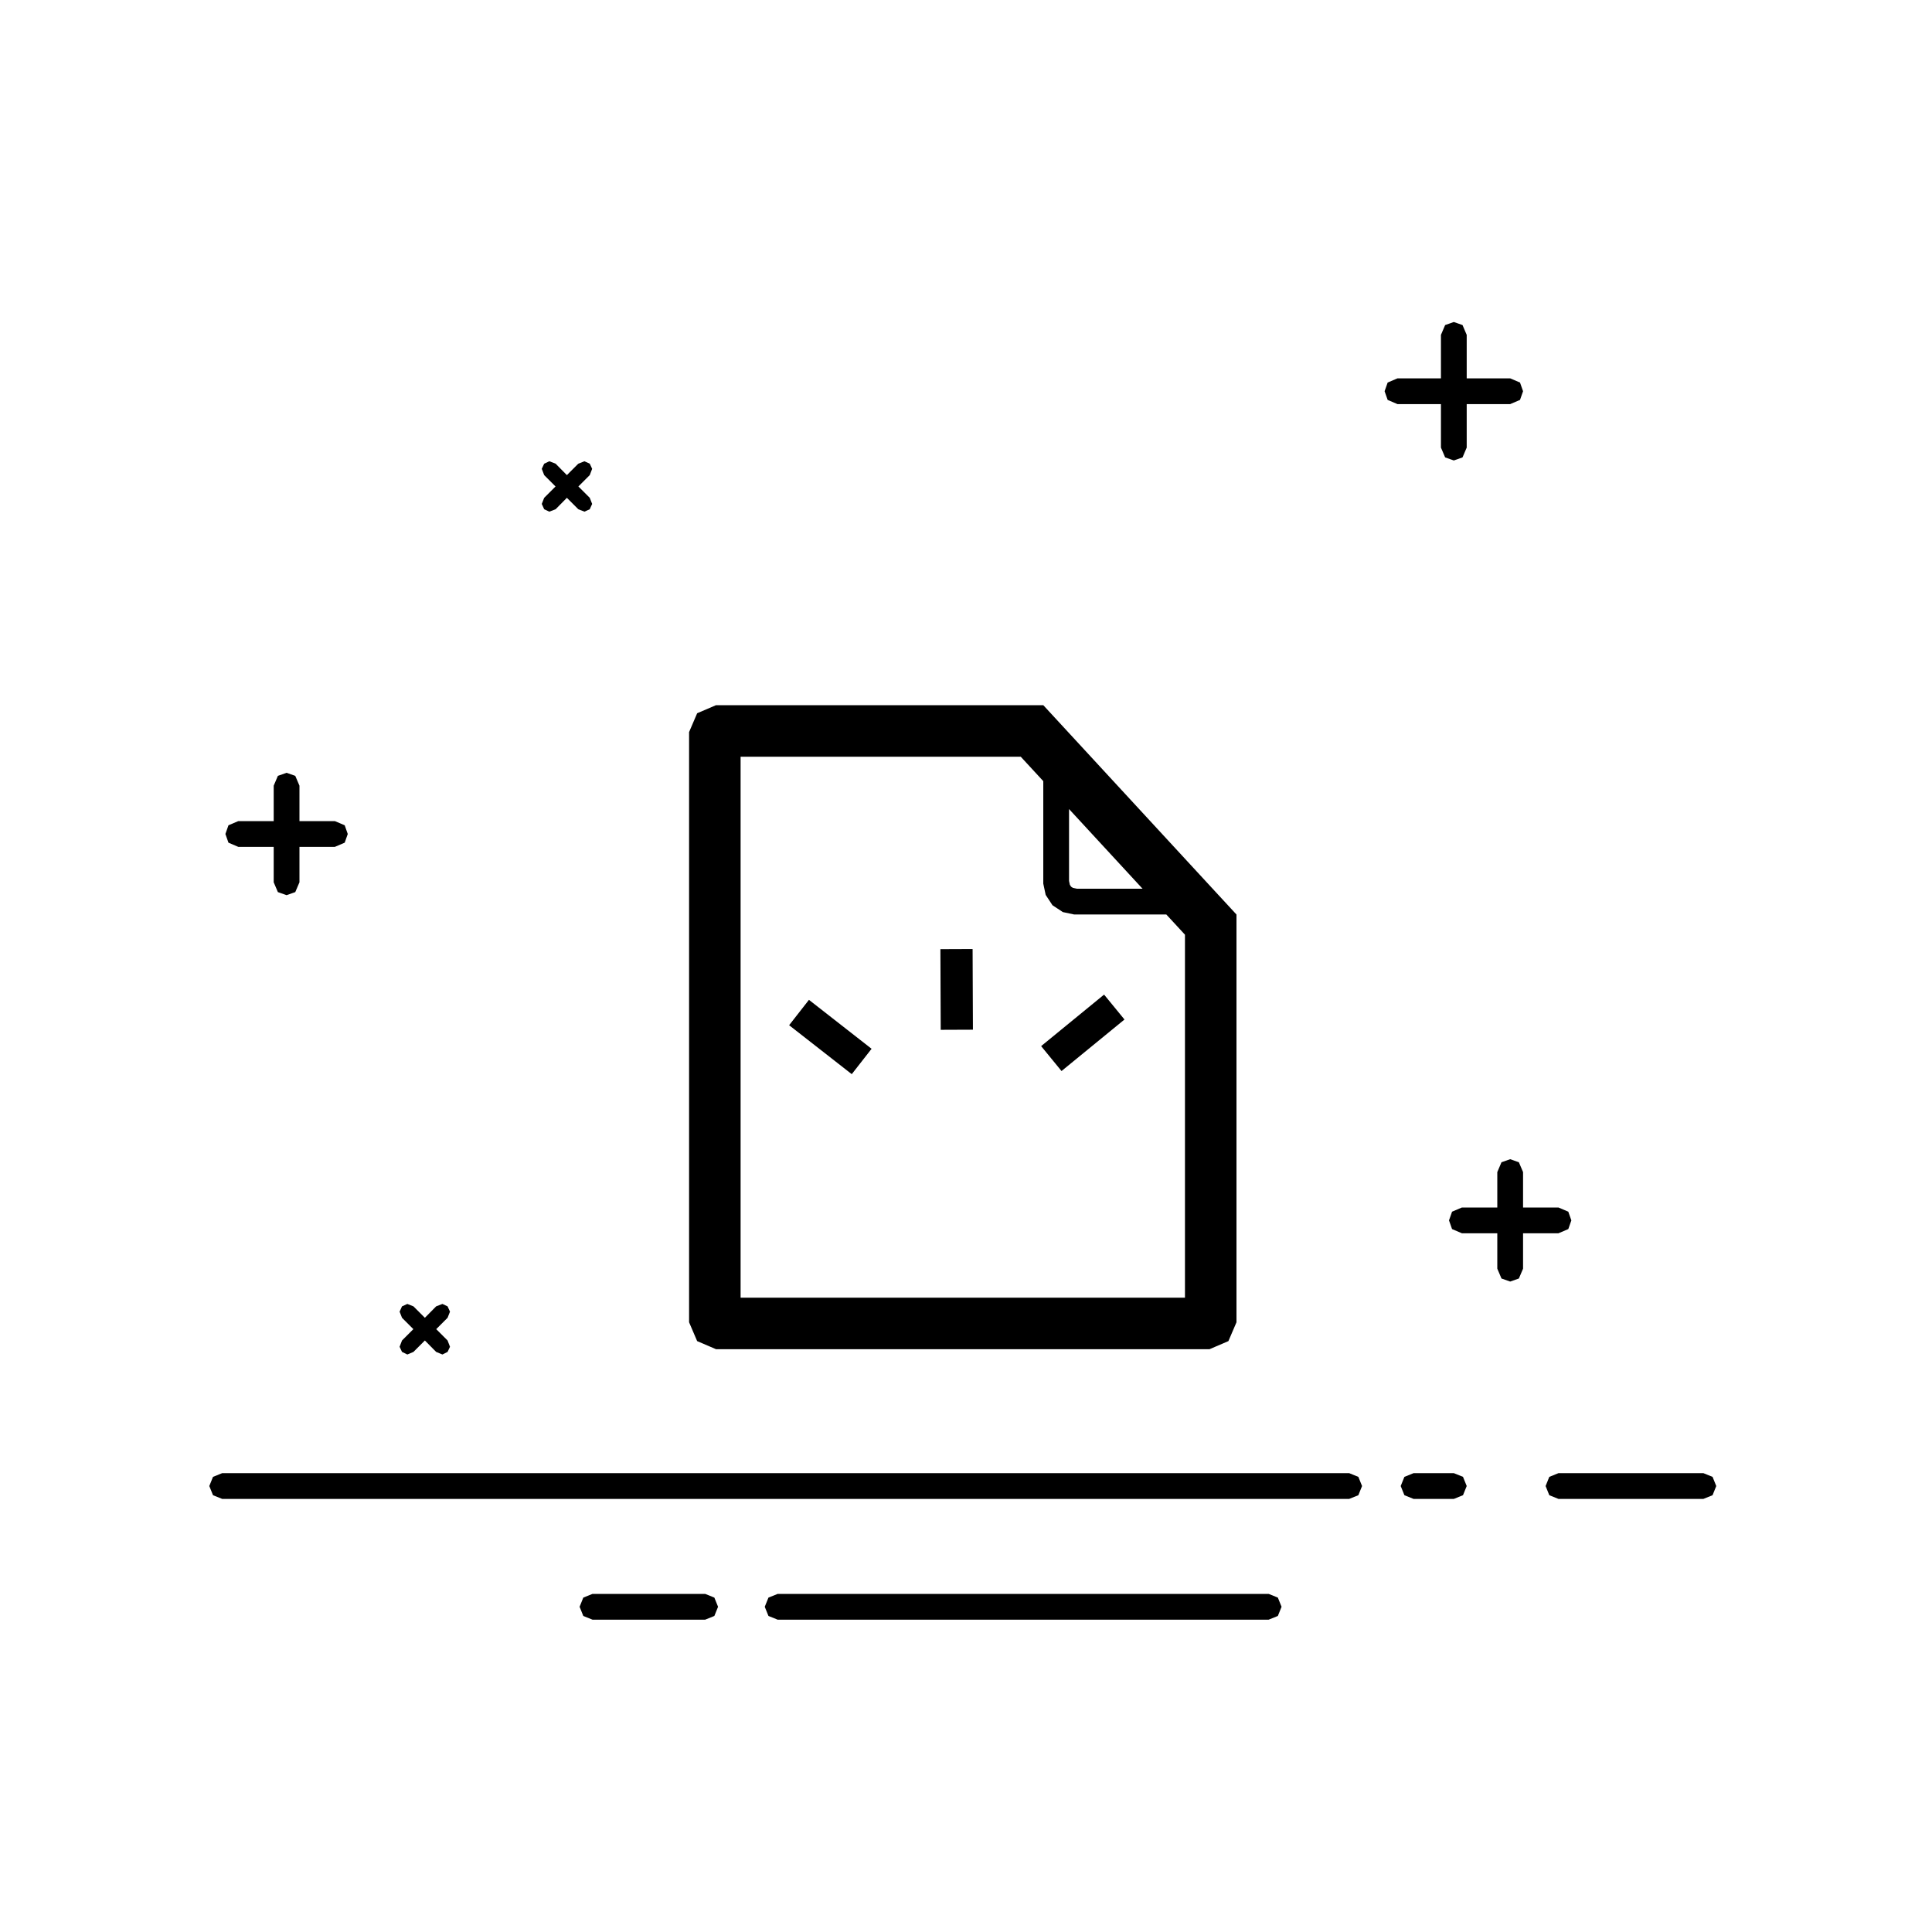
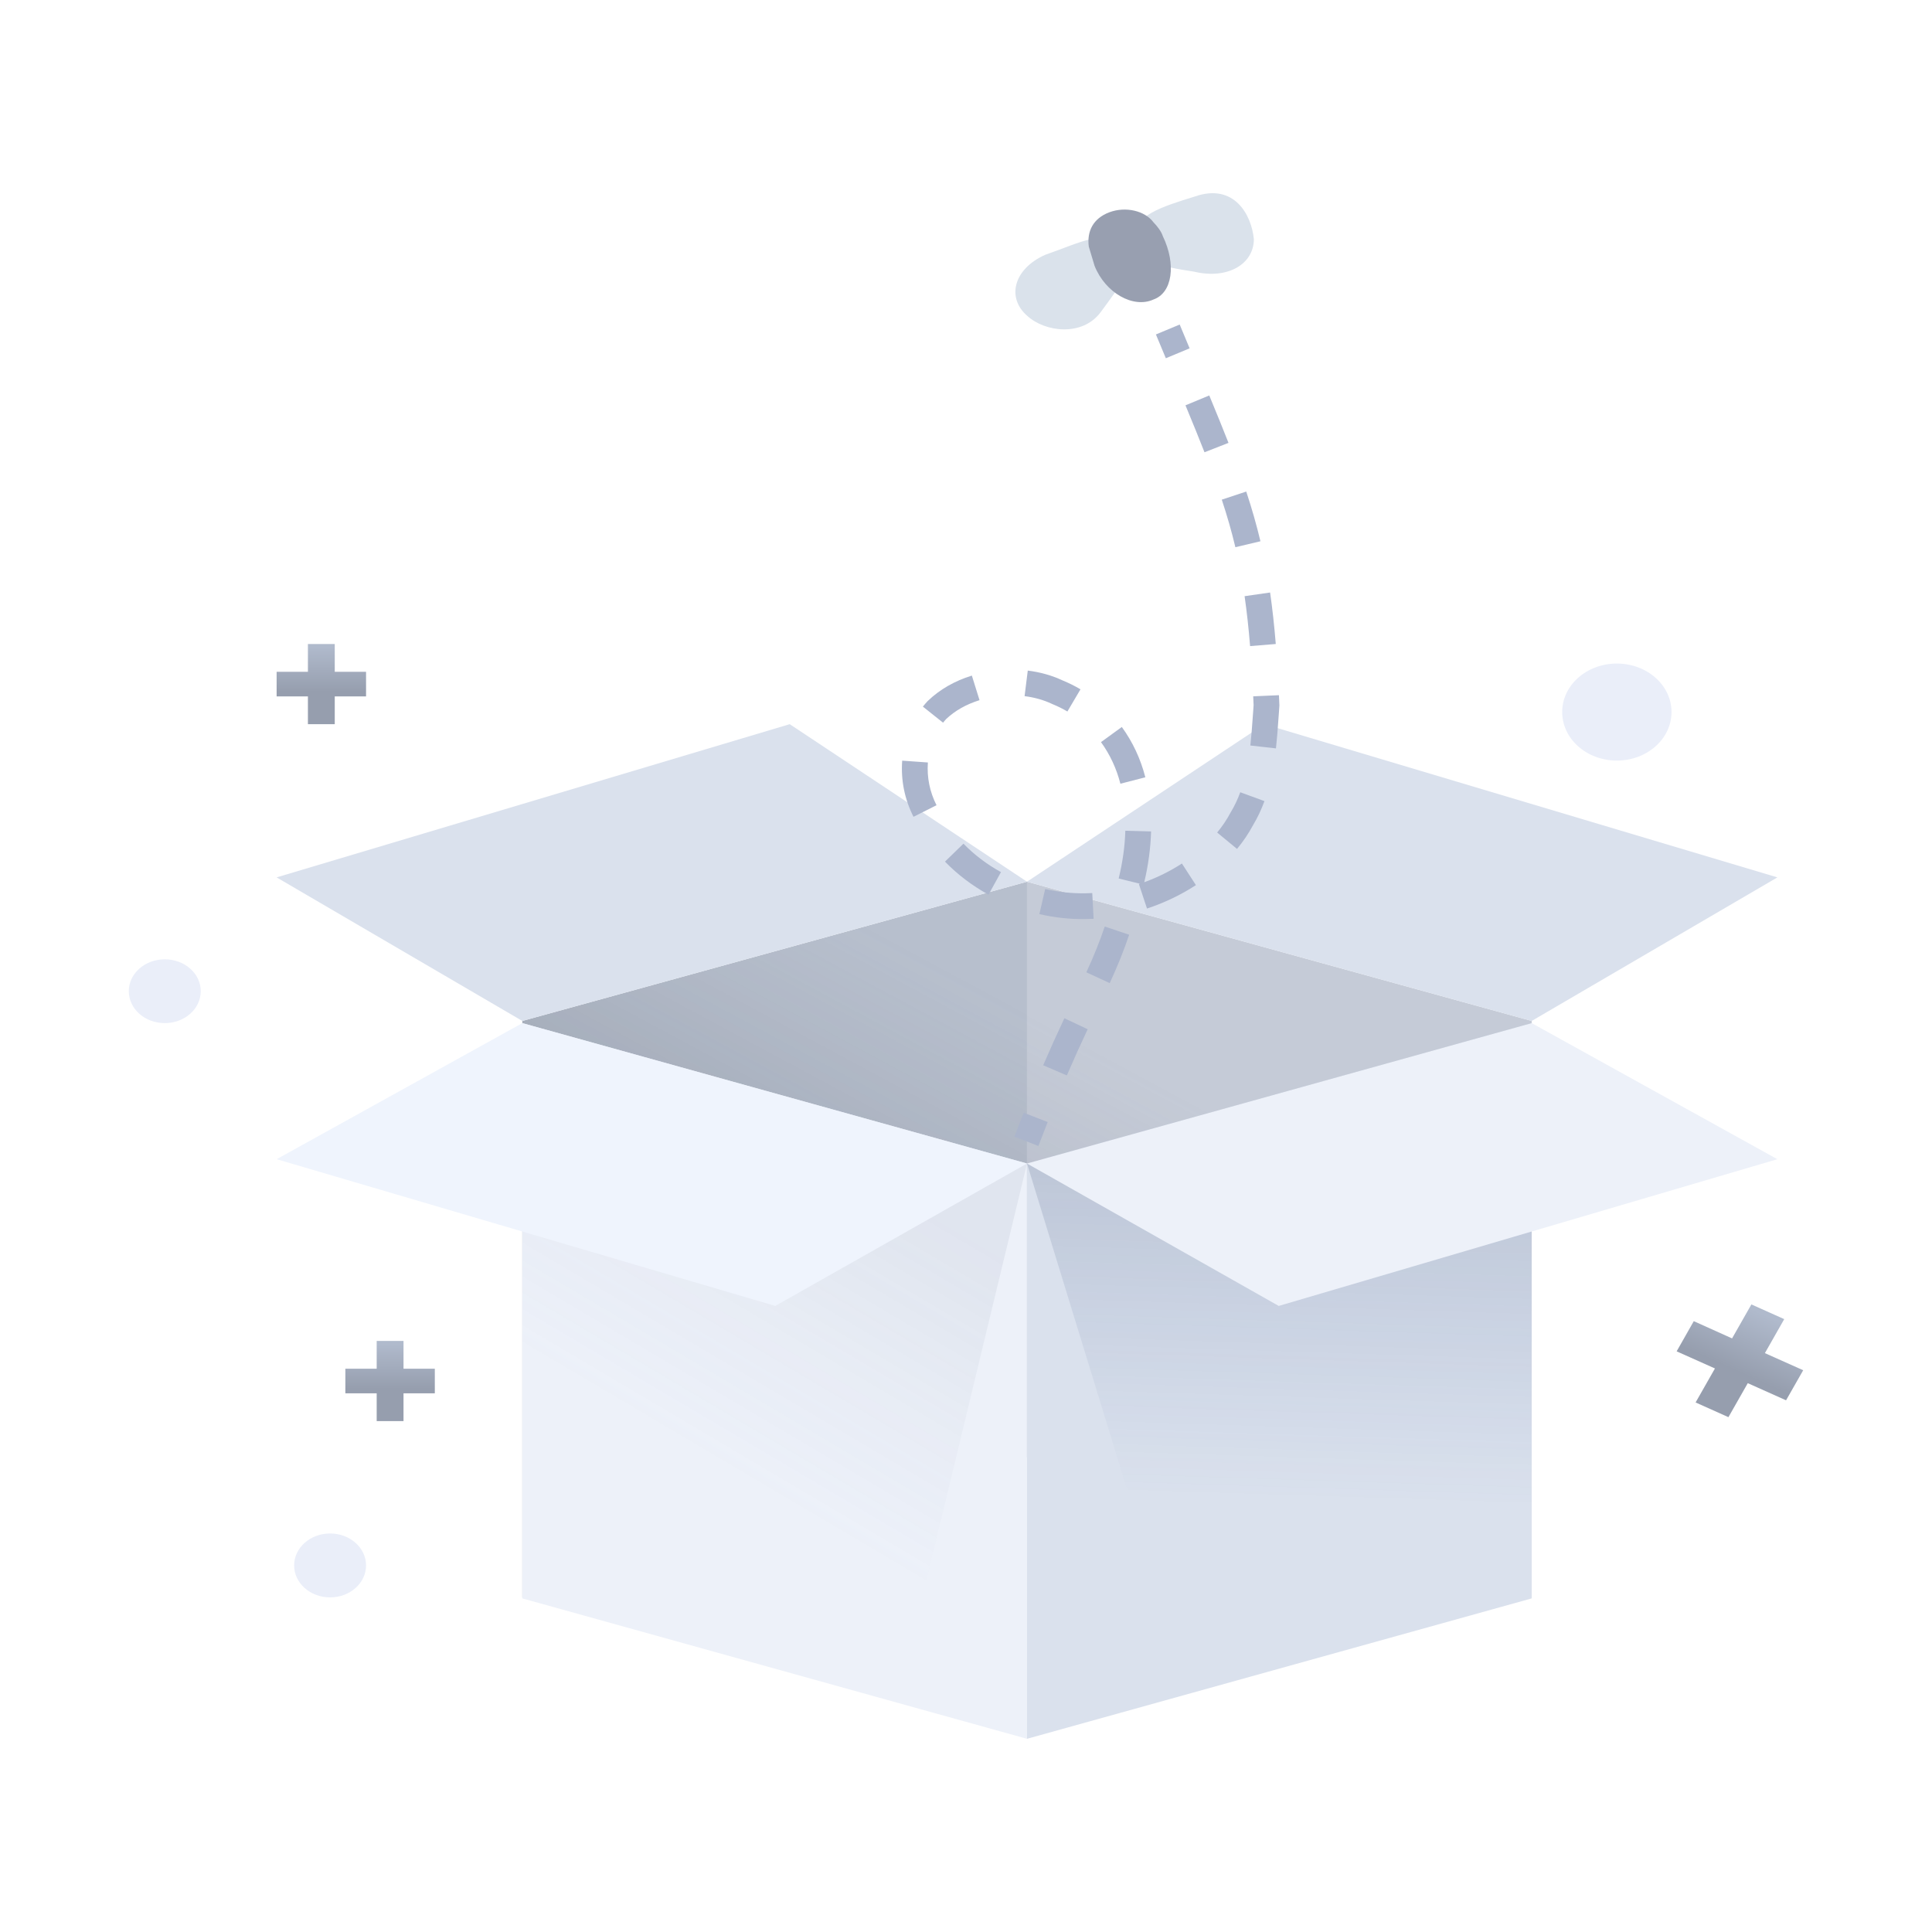
- <svg xmlns="http://www.w3.org/2000/svg" fill="none" version="1.1" width="400" height="400" viewBox="0 0 400 400">
+ <svg xmlns="http://www.w3.org/2000/svg" fill="none" version="1.1" width="150" height="150" viewBox="0 0 150 150">
  <defs>
-     <clipPath id="master_svg0_378_12754">
-       <rect x="0" y="0" width="400" height="400" rx="0" />
+     <clipPath id="master_svg0_393_15006">
+       <rect x="0" y="0" width="150" height="150" rx="0" />
    </clipPath>
+     <linearGradient x1="0.684" y1="0.058" x2="0.548" y2="0.414" id="master_svg1_393_14502">
+       <stop offset="0.289%" stop-color="#606673" stop-opacity="0" />
+       <stop offset="100%" stop-color="#373C47" stop-opacity="1" />
+     </linearGradient>
+     <linearGradient x1="-0.316" y1="0.058" x2="-0.452" y2="0.414" id="master_svg2_393_14499">
+       <stop offset="0.289%" stop-color="#606673" stop-opacity="0" />
+       <stop offset="100%" stop-color="#373C47" stop-opacity="1" />
+     </linearGradient>
+     <linearGradient x1="0.224" y1="0.641" x2="0.464" y2="0.146" id="master_svg3_393_14480">
+       <stop offset="0.289%" stop-color="#6C80AA" stop-opacity="0" />
+       <stop offset="100%" stop-color="#5D6A86" stop-opacity="1" />
+     </linearGradient>
+     <linearGradient x1="0.54" y1="0.829" x2="0.559" y2="0.159" id="master_svg4_393_14474">
+       <stop offset="0.289%" stop-color="#314F91" stop-opacity="0" />
+       <stop offset="100%" stop-color="#324264" stop-opacity="1" />
+     </linearGradient>
+     <linearGradient x1="0.5" y1="0.035" x2="0.5" y2="0.597" id="master_svg5_393_14453">
+       <stop offset="0%" stop-color="#B0BACC" stop-opacity="1" />
+       <stop offset="100%" stop-color="#969EAE" stop-opacity="1" />
+     </linearGradient>
+     <linearGradient x1="0.5" y1="0.035" x2="0.5" y2="0.595" id="master_svg6_393_14487">
+       <stop offset="0%" stop-color="#B0BACC" stop-opacity="1" />
+       <stop offset="100%" stop-color="#969EAE" stop-opacity="1" />
+     </linearGradient>
+     <linearGradient x1="0.705" y1="0.096" x2="0.458" y2="0.584" id="master_svg7_393_14477">
+       <stop offset="0%" stop-color="#B0BACC" stop-opacity="1" />
+       <stop offset="100%" stop-color="#969EAE" stop-opacity="1" />
+     </linearGradient>
  </defs>
-   <g clip-path="url(#master_svg0_378_12754)">
+   <g clip-path="url(#master_svg0_393_15006)">
    <g>
      <g>
-         <path d="M303.666,78.333L312.666,78.333L314.7,79.2L315.333,81L314.7,82.8L312.666,83.667L303.666,83.667L303.666,92.667L302.8,94.7L301,95.333L299.2,94.7L298.333,92.667L298.333,83.667L289.333,83.667L287.3,82.8L286.666,81L287.3,79.2L289.333,78.333L298.333,78.333L298.333,69.333L299.2,67.3L301,66.667L302.8,67.3L303.666,69.333L303.666,78.333ZM119.733,96L121,95.5L122.1,96L122.6,97.067L122.1,98.367L119.75,100.717L122.1,103.067L122.6,104.333L122.1,105.433L121,105.933L119.733,105.433L117.367,103.067L115.033,105.433L113.733,105.933L112.667,105.433L112.167,104.333L112.667,103.067L115.017,100.717L112.667,98.367L112.167,97.067L112.667,96L113.733,95.5L115.033,96L117.367,98.367L119.733,96ZM256,273.762L256,189.349L255.985,189.334L255.991,189.334L251.859,184.858L245.604,178.082L216.002,146L148.238,146L144.338,147.672L142.667,151.572L142.667,273.762L144.338,277.662L148.238,279.334L250.428,279.334L254.328,277.662L256,273.762ZM216,161.727L211.331,156.667L153.333,156.667L153.333,268.667L245.333,268.667L245.333,193.518L241.472,189.334L222.386,189.334L220.053,188.837L217.908,187.426L216.496,185.28L216,182.947L216,161.727ZM56.667,162.667L57.533,160.633L59.333,160L61.133,160.633L62,162.667L62,170L69.333,170L71.367,170.867L72,172.667L71.367,174.467L69.333,175.334L62,175.334L62,182.667L61.133,184.7L59.333,185.334L57.533,184.7L56.667,182.667L56.667,175.334L49.333,175.334L47.3,174.467L46.667,172.667L47.3,170.867L49.333,170L56.667,170L56.667,162.667ZM221.333,167.507L221.333,182.386L221.503,183.187L221.758,183.575L222.146,183.83L222.947,184L236.551,184L221.333,167.507ZM194.766,213.214L194.7,196.514L201.366,196.487L201.433,213.187L194.766,213.214ZM215.555,216.587L228.588,205.921L230.7,208.5L232.811,211.08L219.777,221.746L217.666,219.167L215.555,216.587ZM176.347,222.393L163.38,212.26L167.485,207.007L180.452,217.14L176.347,222.393ZM310,242.667L310.866,240.634L312.666,240L314.466,240.634L315.333,242.667L315.333,250L322.666,250L324.7,250.867L325.333,252.667L324.7,254.467L322.666,255.334L315.333,255.334L315.333,262.667L314.466,264.7L312.666,265.334L310.866,264.7L310,262.667L310,255.334L302.666,255.334L300.633,254.467L300,252.667L300.633,250.867L302.666,250L310,250L310,242.667ZM90.3,270.467L91.6,269.967L92.667,270.467L93.167,271.567L92.667,272.834L90.317,275.184L92.667,277.534L93.167,278.834L92.667,279.9L91.6,280.434L90.3,279.9L87.967,277.534L85.6,279.9L84.333,280.434L83.233,279.9L82.733,278.834L83.233,277.534L85.583,275.184L83.233,272.834L82.733,271.567L83.233,270.467L84.333,269.967L85.6,270.467L87.967,272.834L90.3,270.467ZM46,310.334L44.1,309.567L43.333,307.667L44.1,305.767L46,305L279.333,305L281.233,305.767L282,307.667L281.233,309.567L279.333,310.334L46,310.334ZM292.666,310.334L290.766,309.567L290,307.667L290.766,305.767L292.666,305L301,305L302.9,305.767L303.666,307.667L302.9,309.567L301,310.334L292.666,310.334ZM322.666,310.334L320.766,309.567L320,307.667L320.766,305.767L322.666,305L352.666,305L354.566,305.767L355.333,307.667L354.566,309.567L352.666,310.334L322.666,310.334ZM122.667,335.334L120.767,334.567L120,332.667L120.767,330.767L122.667,330L146,330L147.9,330.767L148.666,332.667L147.9,334.567L146,335.334L122.667,335.334ZM161,335.334L159.1,334.567L158.333,332.667L159.1,330.767L161,330L262.666,330L264.566,330.767L265.333,332.667L264.566,334.567L262.666,335.334L161,335.334Z" fill-rule="evenodd" fill="currentColor" fill-opacity="1" />
+         <path d="M125.532,59.051C127.875,59.051,129.776,57.367,129.776,55.28C129.776,53.202,127.875,51.518,125.532,51.518C123.188,51.518,121.288,53.202,121.288,55.28C121.288,57.367,123.188,59.051,125.532,59.051Z" fill="#EAEEF9" fill-opacity="1" />
+       </g>
+       <g>
+         <path d="M12.793,79.434C14.335,79.434,15.585,78.331,15.585,76.953C15.585,75.584,14.335,74.481,12.793,74.481C11.251,74.481,10,75.584,10,76.953C10,78.331,11.251,79.434,12.793,79.434Z" fill="#EAEEF9" fill-opacity="1" />
+       </g>
+       <g>
+         <path d="M25.628,124.021C27.171,124.021,28.42,122.908,28.42,121.539C28.42,120.171,27.171,119.058,25.628,119.058C24.086,119.058,22.836,120.171,22.836,121.539C22.836,122.908,24.086,124.021,25.628,124.021Z" fill="#EAEEF9" fill-opacity="1" />
+       </g>
+       <g>
+         <path d="M40.554,124.021L79.736,113.13L79.736,68.455L40.554,79.267L40.554,124.021Z" fill="#B7BFCD" fill-opacity="1" />
+       </g>
+       <g style="opacity:0.4;">
+         <path d="M118.919,124.021L79.736,113.13L79.736,68.455L118.919,79.267L118.919,124.021Z" fill="#6D7C9A" fill-opacity="1" />
+       </g>
+       <g style="opacity:0.13;">
+         <g>
+           <path d="M40.554,124.021L79.736,113.13L79.736,68.455L40.554,79.267L40.554,124.021Z" fill="url(#master_svg1_393_14502)" fill-opacity="1" />
+         </g>
+         <g>
+           <path d="M118.919,124.021L79.736,113.13L79.736,68.455L118.919,79.267L118.919,124.021Z" fill="url(#master_svg2_393_14499)" fill-opacity="1" />
+         </g>
+       </g>
+       <g>
+         <path d="M79.736,135L40.554,124.1L40.554,79.434L79.736,90.335L79.736,135Z" fill="#EDF1F9" fill-opacity="1" />
+       </g>
+       <g>
+         <path d="M79.736,135L118.919,124.1L118.919,79.434L79.736,90.335L79.736,135Z" fill="#DAE1ED" fill-opacity="1" />
+       </g>
+       <g style="opacity:0.09;">
+         <path d="M70.859,127.123L40.554,124.1L40.554,79.434L79.736,90.335L70.859,127.123Z" fill="url(#master_svg3_393_14480)" fill-opacity="1" />
+       </g>
+       <g style="opacity:0.2;">
+         <path d="M88.614,119.245L118.919,124.1L118.919,79.434L79.736,90.335L88.614,119.245Z" fill="url(#master_svg4_393_14474)" fill-opacity="1" />
+       </g>
+       <g>
+         <path d="M79.736,68.455L61.314,56.225L21.477,68.12L40.554,79.267L79.736,68.455Z" fill="#DAE1ED" fill-opacity="1" />
+       </g>
+       <g>
+         <path d="M79.736,68.455L98.159,56.225L137.996,68.12L118.919,79.267L79.736,68.455Z" fill="#DAE1ED" fill-opacity="1" />
+       </g>
+       <g>
+         <path d="M40.554,79.434L79.736,90.335L60.191,101.393L21.477,90L40.554,79.434Z" fill="#EFF4FD" fill-opacity="1" />
+       </g>
+       <g>
+         <path d="M118.919,79.434L79.736,90.335L99.28,101.393L137.996,90L118.919,79.434Z" fill="#EDF1F9" fill-opacity="1" />
+       </g>
+       <g>
+         <path d="M92.361,27.044L91.591,25.197L89.745,25.966L90.515,27.814L92.361,27.044ZM95.38,34.385Q94.804,32.915,93.887,30.703L92.04,31.469Q92.949,33.662,93.517,35.114L95.38,34.385ZM97.86,42.024Q97.417,40.154,96.758,38.164L94.859,38.793Q95.491,40.7,95.914,42.485L97.86,42.024ZM99.051,50Q98.874,47.832,98.61,46.002L96.63,46.287Q96.885,48.056,97.057,50.163L99.051,50ZM82.499,52.828Q81.255,52.246,79.796,52.064L79.548,54.048Q80.704,54.193,81.67,54.648L81.694,54.66L81.719,54.67Q82.322,54.916,82.873,55.241L83.889,53.518Q83.224,53.125,82.499,52.828ZM72.003,54.453Q71.82,54.651,71.653,54.861L73.217,56.108Q73.329,55.967,73.451,55.833Q74.492,54.848,76.05,54.361L75.454,52.452Q73.432,53.084,72.046,54.41L72.024,54.431L72.003,54.453ZM99.332,54.771L99.297,53.975L97.299,54.062L97.329,54.745Q97.317,54.921,97.296,55.232Q97.176,57.002,97.077,57.88L99.065,58.105Q99.169,57.182,99.291,55.367Q99.316,55.006,99.328,54.827L99.332,54.771ZM88.924,60.349Q88.369,58.195,87.098,56.443L85.48,57.618Q86.527,59.062,86.987,60.848L88.924,60.349ZM70.045,59.057Q69.883,61.348,70.924,63.417L72.711,62.518Q71.917,60.94,72.04,59.198L70.045,59.057ZM97.286,64.065Q97.803,63.206,98.172,62.198L96.294,61.51Q95.986,62.35,95.561,63.053L95.546,63.077L95.533,63.102Q95.112,63.896,94.5,64.638L96.043,65.91Q96.774,65.024,97.286,64.065ZM88.84,68.496Q89.316,66.481,89.369,64.552L87.37,64.497Q87.32,66.302,86.853,68.206L88.507,68.613Q88.466,68.627,88.424,68.64L89.053,70.539Q91.09,69.864,92.851,68.721L91.763,67.043Q90.398,67.929,88.84,68.496ZM73.368,66.896Q74.836,68.407,76.749,69.462L77.715,67.71Q76.063,66.8,74.803,65.502L73.368,66.896ZM84.282,71.355Q84.594,71.352,84.909,71.335L84.802,69.338Q84.53,69.353,84.261,69.355Q82.697,69.38,81.147,69.022L80.697,70.971Q82.485,71.384,84.282,71.355ZM86.158,76.329Q87.069,74.363,87.668,72.572L85.771,71.937Q85.207,73.623,84.343,75.489L86.158,76.329ZM82.83,83.496Q83.597,81.711,84.447,79.91L82.639,79.056Q81.774,80.889,80.992,82.707L82.83,83.496ZM80.621,88.973L81.342,87.115L79.477,86.392L78.756,88.25L80.621,88.973Z" fill-rule="evenodd" fill="#ABB5CC" fill-opacity="1" />
+       </g>
+       <g>
+         <path d="M97.35,18.581C97.336,20.52,95.298,21.712,92.713,21.092C89.991,20.678,88.065,20.255,87.94,18.522C88.002,16.739,90.191,16.05,92.751,15.262C95.821,14.179,97.175,16.68,97.35,18.581Z" fill="#DAE2EB" fill-opacity="1" />
+       </g>
+       <g>
+         <path d="M79.762,24.528C81.141,25.789,84.049,26.153,85.466,24.223C87.02,22.096,88.35,20.54,86.922,19.122C85.542,17.862,84.199,18.709,81.129,19.792C78.668,20.905,78.146,23.14,79.762,24.528Z" fill="#DAE2EB" fill-opacity="1" />
+       </g>
+       <g>
+         <path d="M86.126,16.483C87.382,16.011,88.886,16.355,89.556,17.261C89.842,17.547,90.177,17.99,90.277,18.325C91.346,20.54,91.01,22.736,89.568,23.248C87.989,23.977,85.814,22.736,84.982,20.639C84.783,19.979,84.684,19.654,84.535,19.152C84.374,17.96,84.871,16.956,86.126,16.483C86.312,16.444,86.126,16.483,86.126,16.483Z" fill="#989FB0" fill-opacity="1" />
+       </g>
+       <g>
+         <path d="M28.42,52.158L25.99,52.158L25.99,50.002L23.907,50.002L23.907,52.158L21.477,52.158L21.477,54.069L23.907,54.069L23.907,56.225L25.99,56.225L25.99,54.069L28.42,54.069L28.42,52.158Z" fill="url(#master_svg5_393_14453)" fill-opacity="1" />
+       </g>
+       <g>
+         <path d="M33.759,106.267L31.329,106.267L31.329,104.11L29.246,104.11L29.246,106.267L26.814,106.267L26.814,108.177L29.246,108.177L29.246,110.334L31.329,110.334L31.329,108.177L33.759,108.177L33.759,106.267Z" fill="url(#master_svg6_393_14487)" fill-opacity="1" />
+       </g>
+       <g>
+         <path d="M140,106.385L137.026,105.056L138.527,102.417L135.978,101.275L134.477,103.913L131.504,102.574L130.174,104.918L133.148,106.247L131.646,108.886L134.195,110.028L135.697,107.389L138.669,108.719L140,106.385Z" fill="url(#master_svg7_393_14477)" fill-opacity="1" />
      </g>
    </g>
  </g>
</svg>
